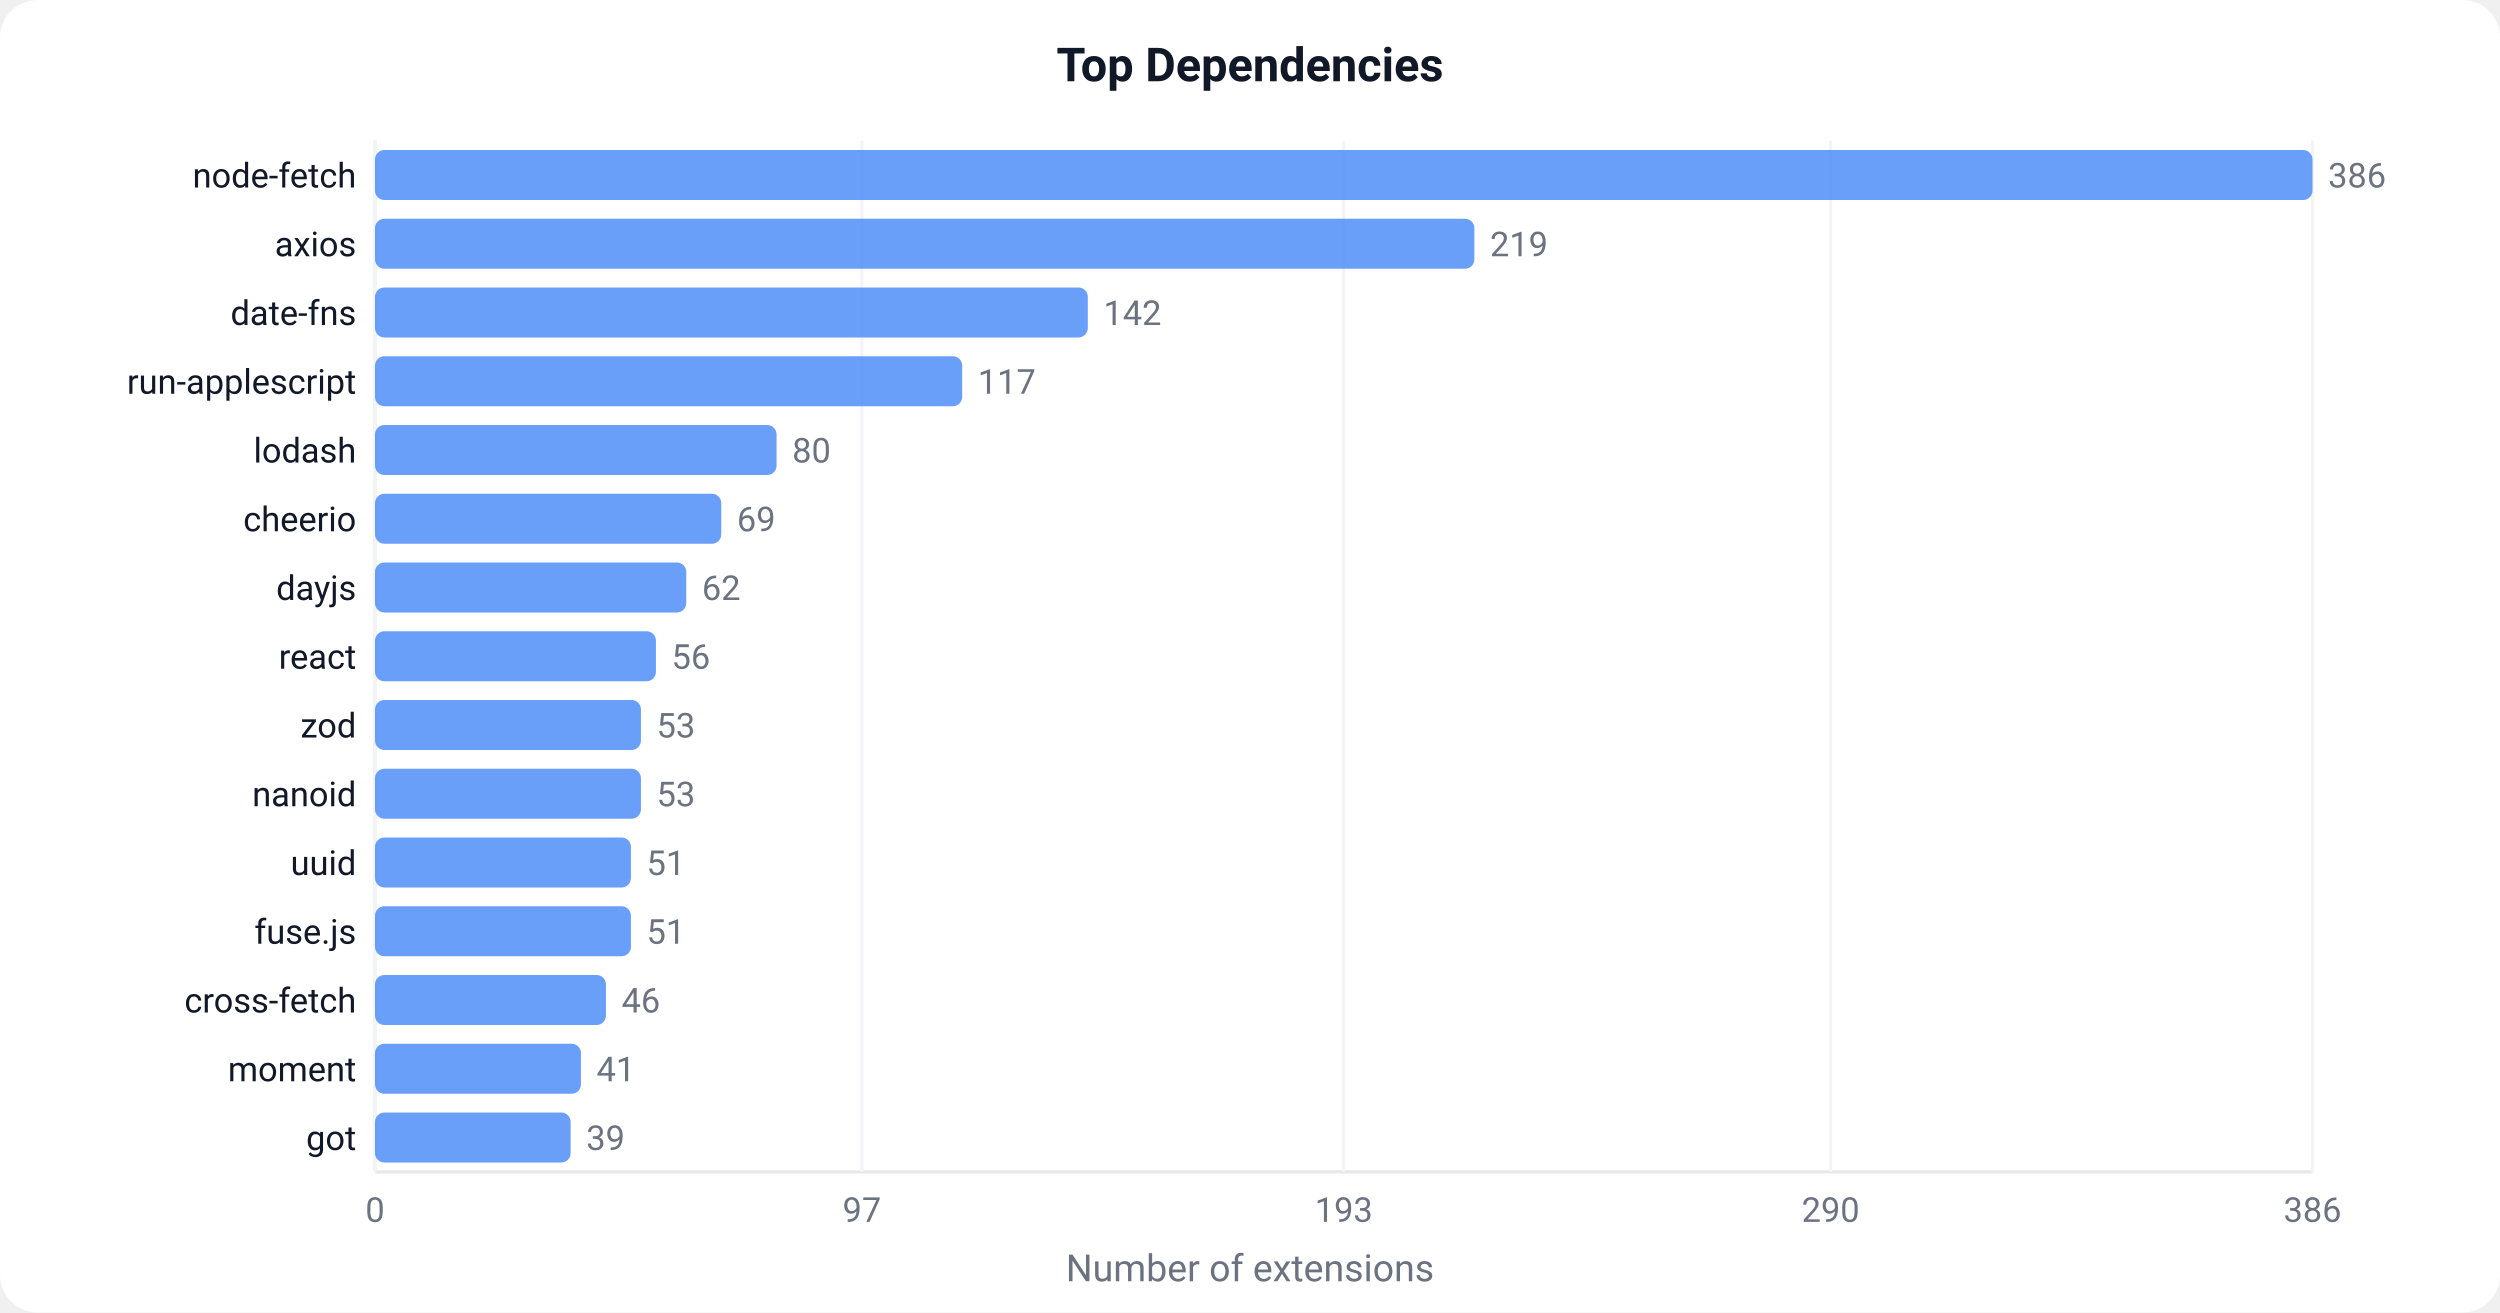
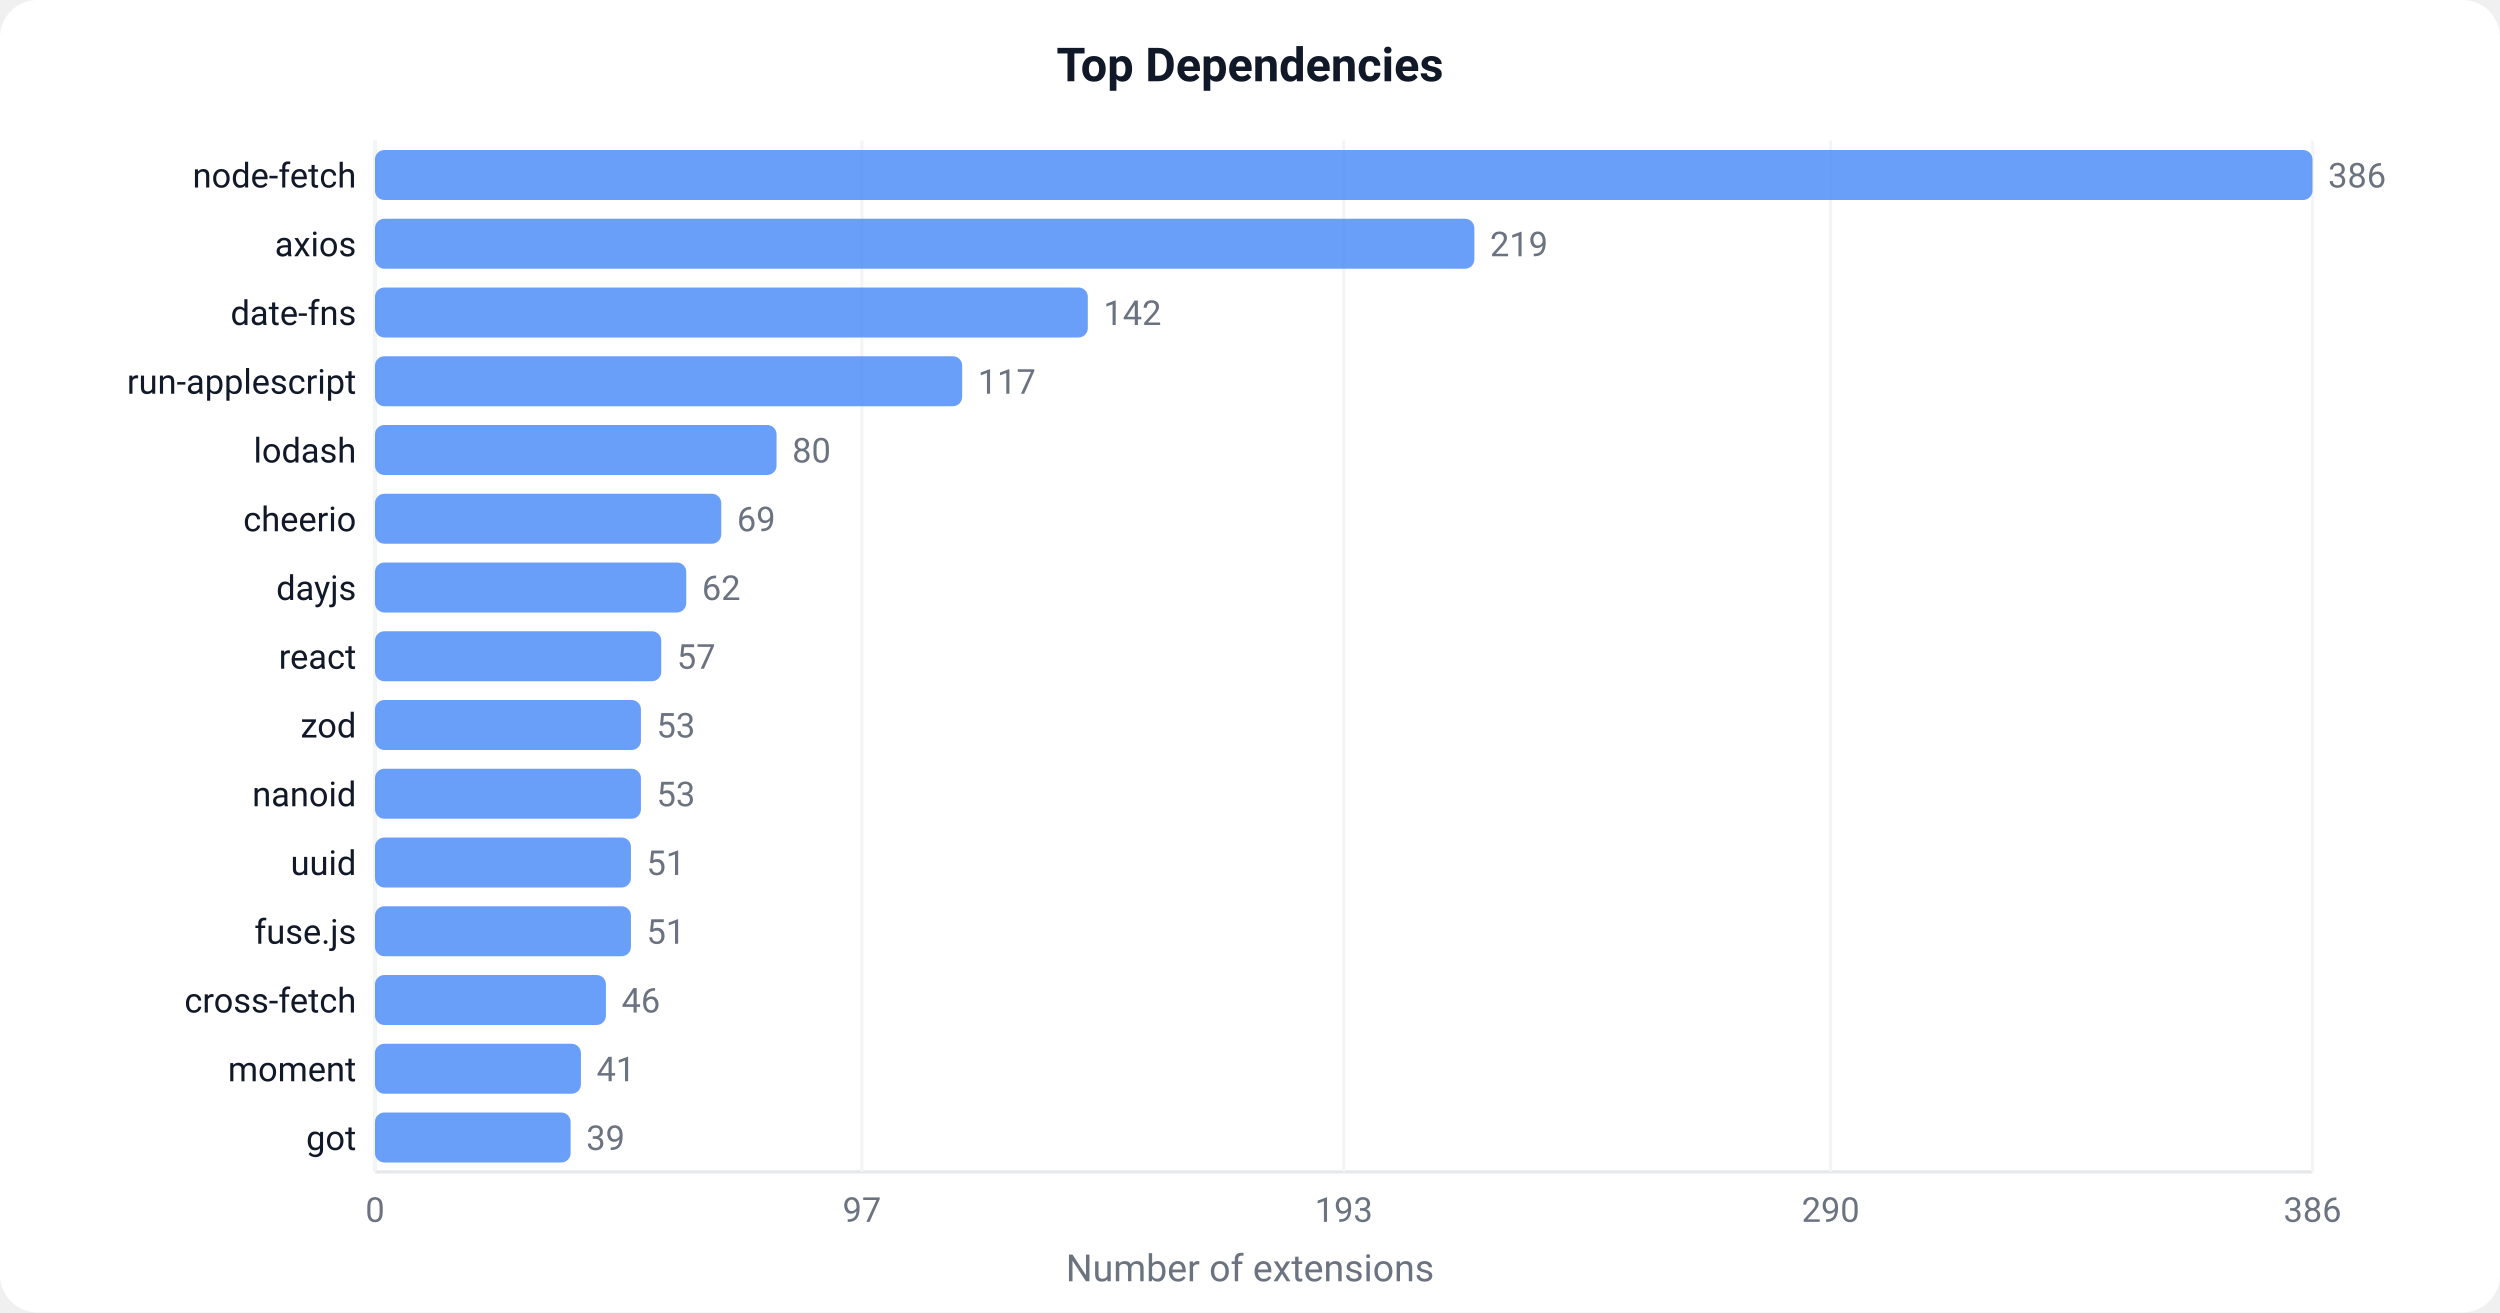
<svg xmlns="http://www.w3.org/2000/svg" width="800" height="420" viewBox="0 0 800 420">
  <defs>
    <style>text { font-family: -apple-system, BlinkMacSystemFont, 'Segoe UI', Roboto, sans-serif; }</style>
  </defs>
  <rect width="800" height="420" fill="#ffffff" rx="12" />
  <text x="400" y="26" text-anchor="middle" font-size="15" font-weight="600" fill="#111827">Top Dependencies</text>
  <line x1="120" y1="45" x2="120" y2="375" stroke="#e5e7eb" stroke-width="1" />
  <line x1="120" y1="375" x2="740" y2="375" stroke="#e5e7eb" stroke-width="1" />
  <line x1="120.0" y1="45" x2="120.0" y2="375" stroke="#f3f4f6" stroke-width="1" />
  <text x="120.0" y="391.0" text-anchor="middle" font-size="11" fill="#6b7280">0</text>
  <line x1="275.8" y1="45" x2="275.8" y2="375" stroke="#f3f4f6" stroke-width="1" />
  <text x="275.8" y="391.0" text-anchor="middle" font-size="11" fill="#6b7280">97</text>
  <line x1="430.0" y1="45" x2="430.0" y2="375" stroke="#f3f4f6" stroke-width="1" />
  <text x="430.0" y="391.0" text-anchor="middle" font-size="11" fill="#6b7280">193</text>
  <line x1="585.8" y1="45" x2="585.8" y2="375" stroke="#f3f4f6" stroke-width="1" />
  <text x="585.8" y="391.0" text-anchor="middle" font-size="11" fill="#6b7280">290</text>
  <line x1="740.0" y1="45" x2="740.0" y2="375" stroke="#f3f4f6" stroke-width="1" />
  <text x="740.0" y="391.0" text-anchor="middle" font-size="11" fill="#6b7280">386</text>
  <rect x="120" y="48.0" width="620.0" height="16" fill="#4F8EF7" rx="3" opacity="0.85" />
  <text x="114" y="60.0" text-anchor="end" font-size="11" fill="#111827">node-fetch</text>
  <text x="745.0" y="60.0" font-size="11" fill="#6b7280">386</text>
  <rect x="120" y="70.0" width="351.8" height="16" fill="#4F8EF7" rx="3" opacity="0.85" />
  <text x="114" y="82.0" text-anchor="end" font-size="11" fill="#111827">axios</text>
  <text x="476.8" y="82.0" font-size="11" fill="#6b7280">219</text>
  <rect x="120" y="92.0" width="228.1" height="16" fill="#4F8EF7" rx="3" opacity="0.85" />
  <text x="114" y="104.0" text-anchor="end" font-size="11" fill="#111827">date-fns</text>
  <text x="353.1" y="104.0" font-size="11" fill="#6b7280">142</text>
  <rect x="120" y="114.0" width="187.9" height="16" fill="#4F8EF7" rx="3" opacity="0.85" />
  <text x="114" y="126.0" text-anchor="end" font-size="11" fill="#111827">run-applescript</text>
  <text x="312.9" y="126.0" font-size="11" fill="#6b7280">117</text>
  <rect x="120" y="136.0" width="128.5" height="16" fill="#4F8EF7" rx="3" opacity="0.85" />
  <text x="114" y="148.0" text-anchor="end" font-size="11" fill="#111827">lodash</text>
  <text x="253.5" y="148.0" font-size="11" fill="#6b7280">80</text>
  <rect x="120" y="158.0" width="110.8" height="16" fill="#4F8EF7" rx="3" opacity="0.85" />
  <text x="114" y="170.0" text-anchor="end" font-size="11" fill="#111827">cheerio</text>
  <text x="235.8" y="170.0" font-size="11" fill="#6b7280">69</text>
  <rect x="120" y="180.0" width="99.6" height="16" fill="#4F8EF7" rx="3" opacity="0.85" />
  <text x="114" y="192.0" text-anchor="end" font-size="11" fill="#111827">dayjs</text>
  <text x="224.6" y="192.0" font-size="11" fill="#6b7280">62</text>
-   <rect x="120" y="202.0" width="89.9" height="16" fill="#4F8EF7" rx="3" opacity="0.85" />
+   <rect x="120" y="202.0" width="91.6" height="16" fill="#4F8EF7" rx="3" opacity="0.85" />
  <text x="114" y="214.0" text-anchor="end" font-size="11" fill="#111827">react</text>
-   <text x="214.9" y="214.0" font-size="11" fill="#6b7280">56</text>
+   <text x="216.6" y="214.0" font-size="11" fill="#6b7280">57</text>
  <rect x="120" y="224.0" width="85.1" height="16" fill="#4F8EF7" rx="3" opacity="0.85" />
  <text x="114" y="236.0" text-anchor="end" font-size="11" fill="#111827">zod</text>
  <text x="210.1" y="236.0" font-size="11" fill="#6b7280">53</text>
  <rect x="120" y="246.0" width="85.1" height="16" fill="#4F8EF7" rx="3" opacity="0.85" />
  <text x="114" y="258.0" text-anchor="end" font-size="11" fill="#111827">nanoid</text>
  <text x="210.1" y="258.0" font-size="11" fill="#6b7280">53</text>
  <rect x="120" y="268.0" width="81.9" height="16" fill="#4F8EF7" rx="3" opacity="0.85" />
  <text x="114" y="280.0" text-anchor="end" font-size="11" fill="#111827">uuid</text>
  <text x="206.9" y="280.0" font-size="11" fill="#6b7280">51</text>
  <rect x="120" y="290.0" width="81.9" height="16" fill="#4F8EF7" rx="3" opacity="0.85" />
  <text x="114" y="302.0" text-anchor="end" font-size="11" fill="#111827">fuse.js</text>
  <text x="206.9" y="302.0" font-size="11" fill="#6b7280">51</text>
  <rect x="120" y="312.0" width="73.9" height="16" fill="#4F8EF7" rx="3" opacity="0.85" />
  <text x="114" y="324.0" text-anchor="end" font-size="11" fill="#111827">cross-fetch</text>
  <text x="198.9" y="324.0" font-size="11" fill="#6b7280">46</text>
  <rect x="120" y="334.0" width="65.9" height="16" fill="#4F8EF7" rx="3" opacity="0.85" />
  <text x="114" y="346.0" text-anchor="end" font-size="11" fill="#111827">moment</text>
  <text x="190.9" y="346.0" font-size="11" fill="#6b7280">41</text>
  <rect x="120" y="356.0" width="62.6" height="16" fill="#4F8EF7" rx="3" opacity="0.85" />
  <text x="114" y="368.0" text-anchor="end" font-size="11" fill="#111827">got</text>
  <text x="187.6" y="368.0" font-size="11" fill="#6b7280">39</text>
  <text x="400" y="410" text-anchor="middle" font-size="12" fill="#6b7280">Number of extensions</text>
</svg>
